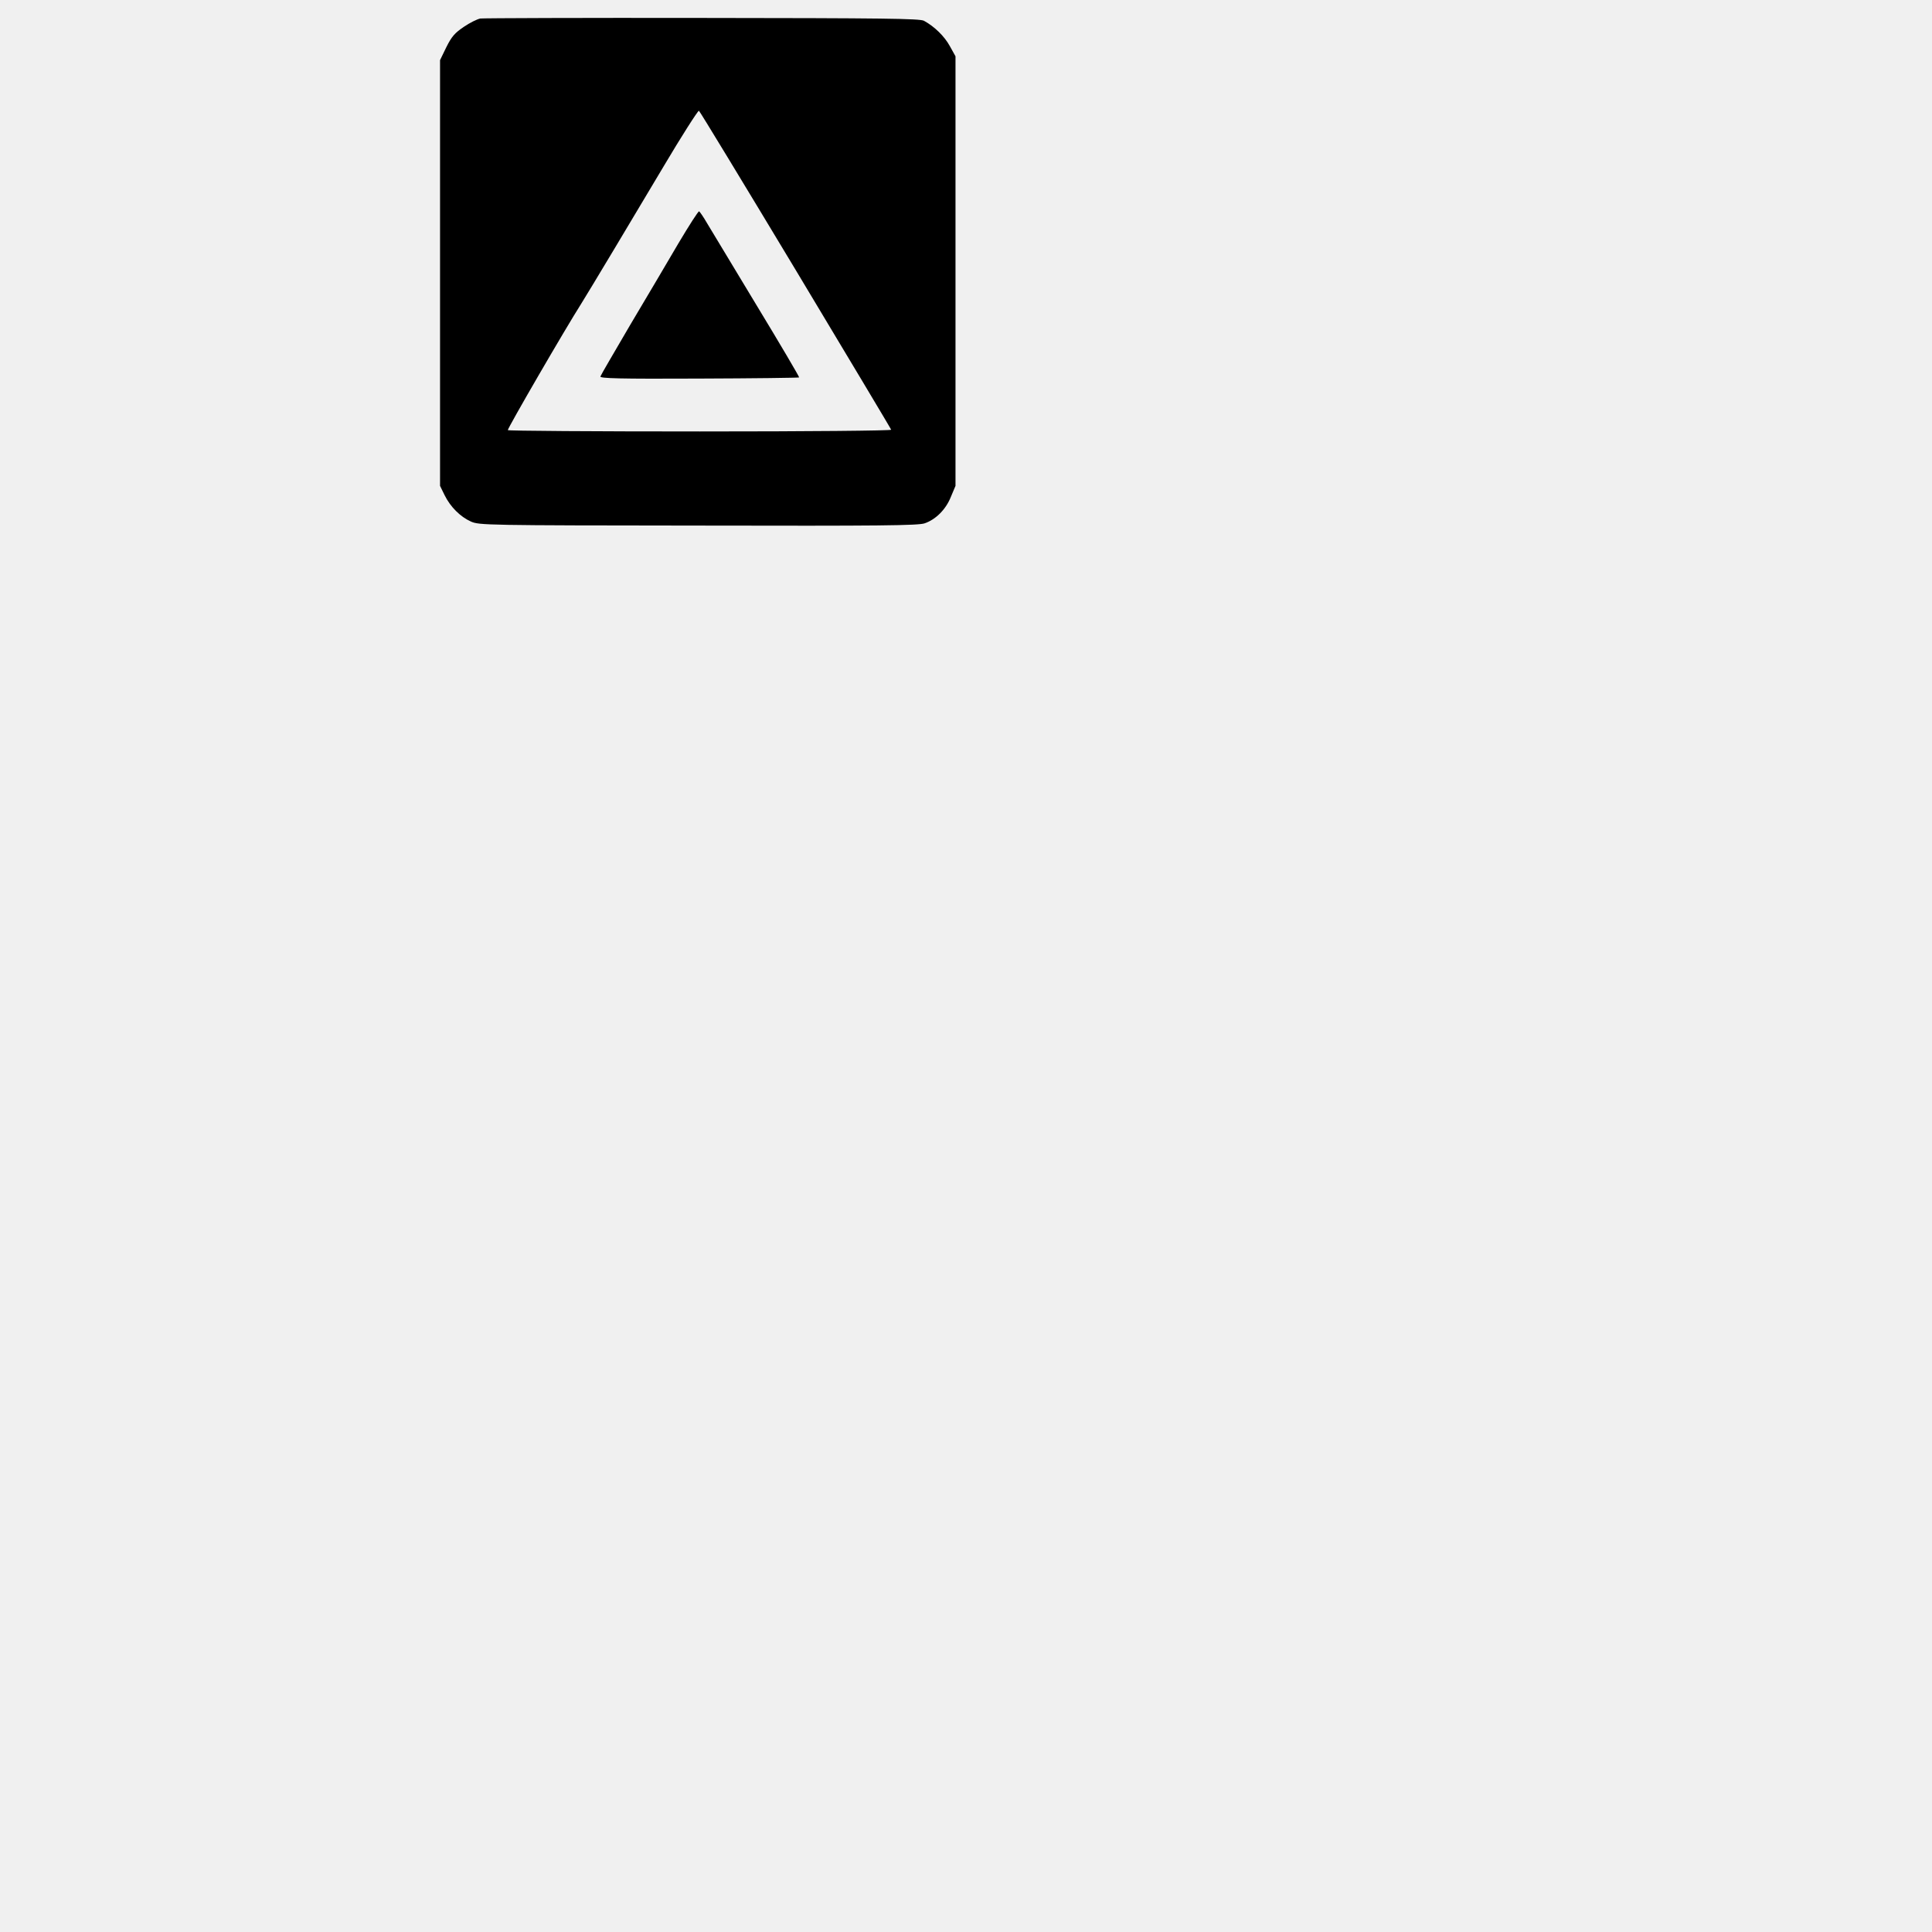
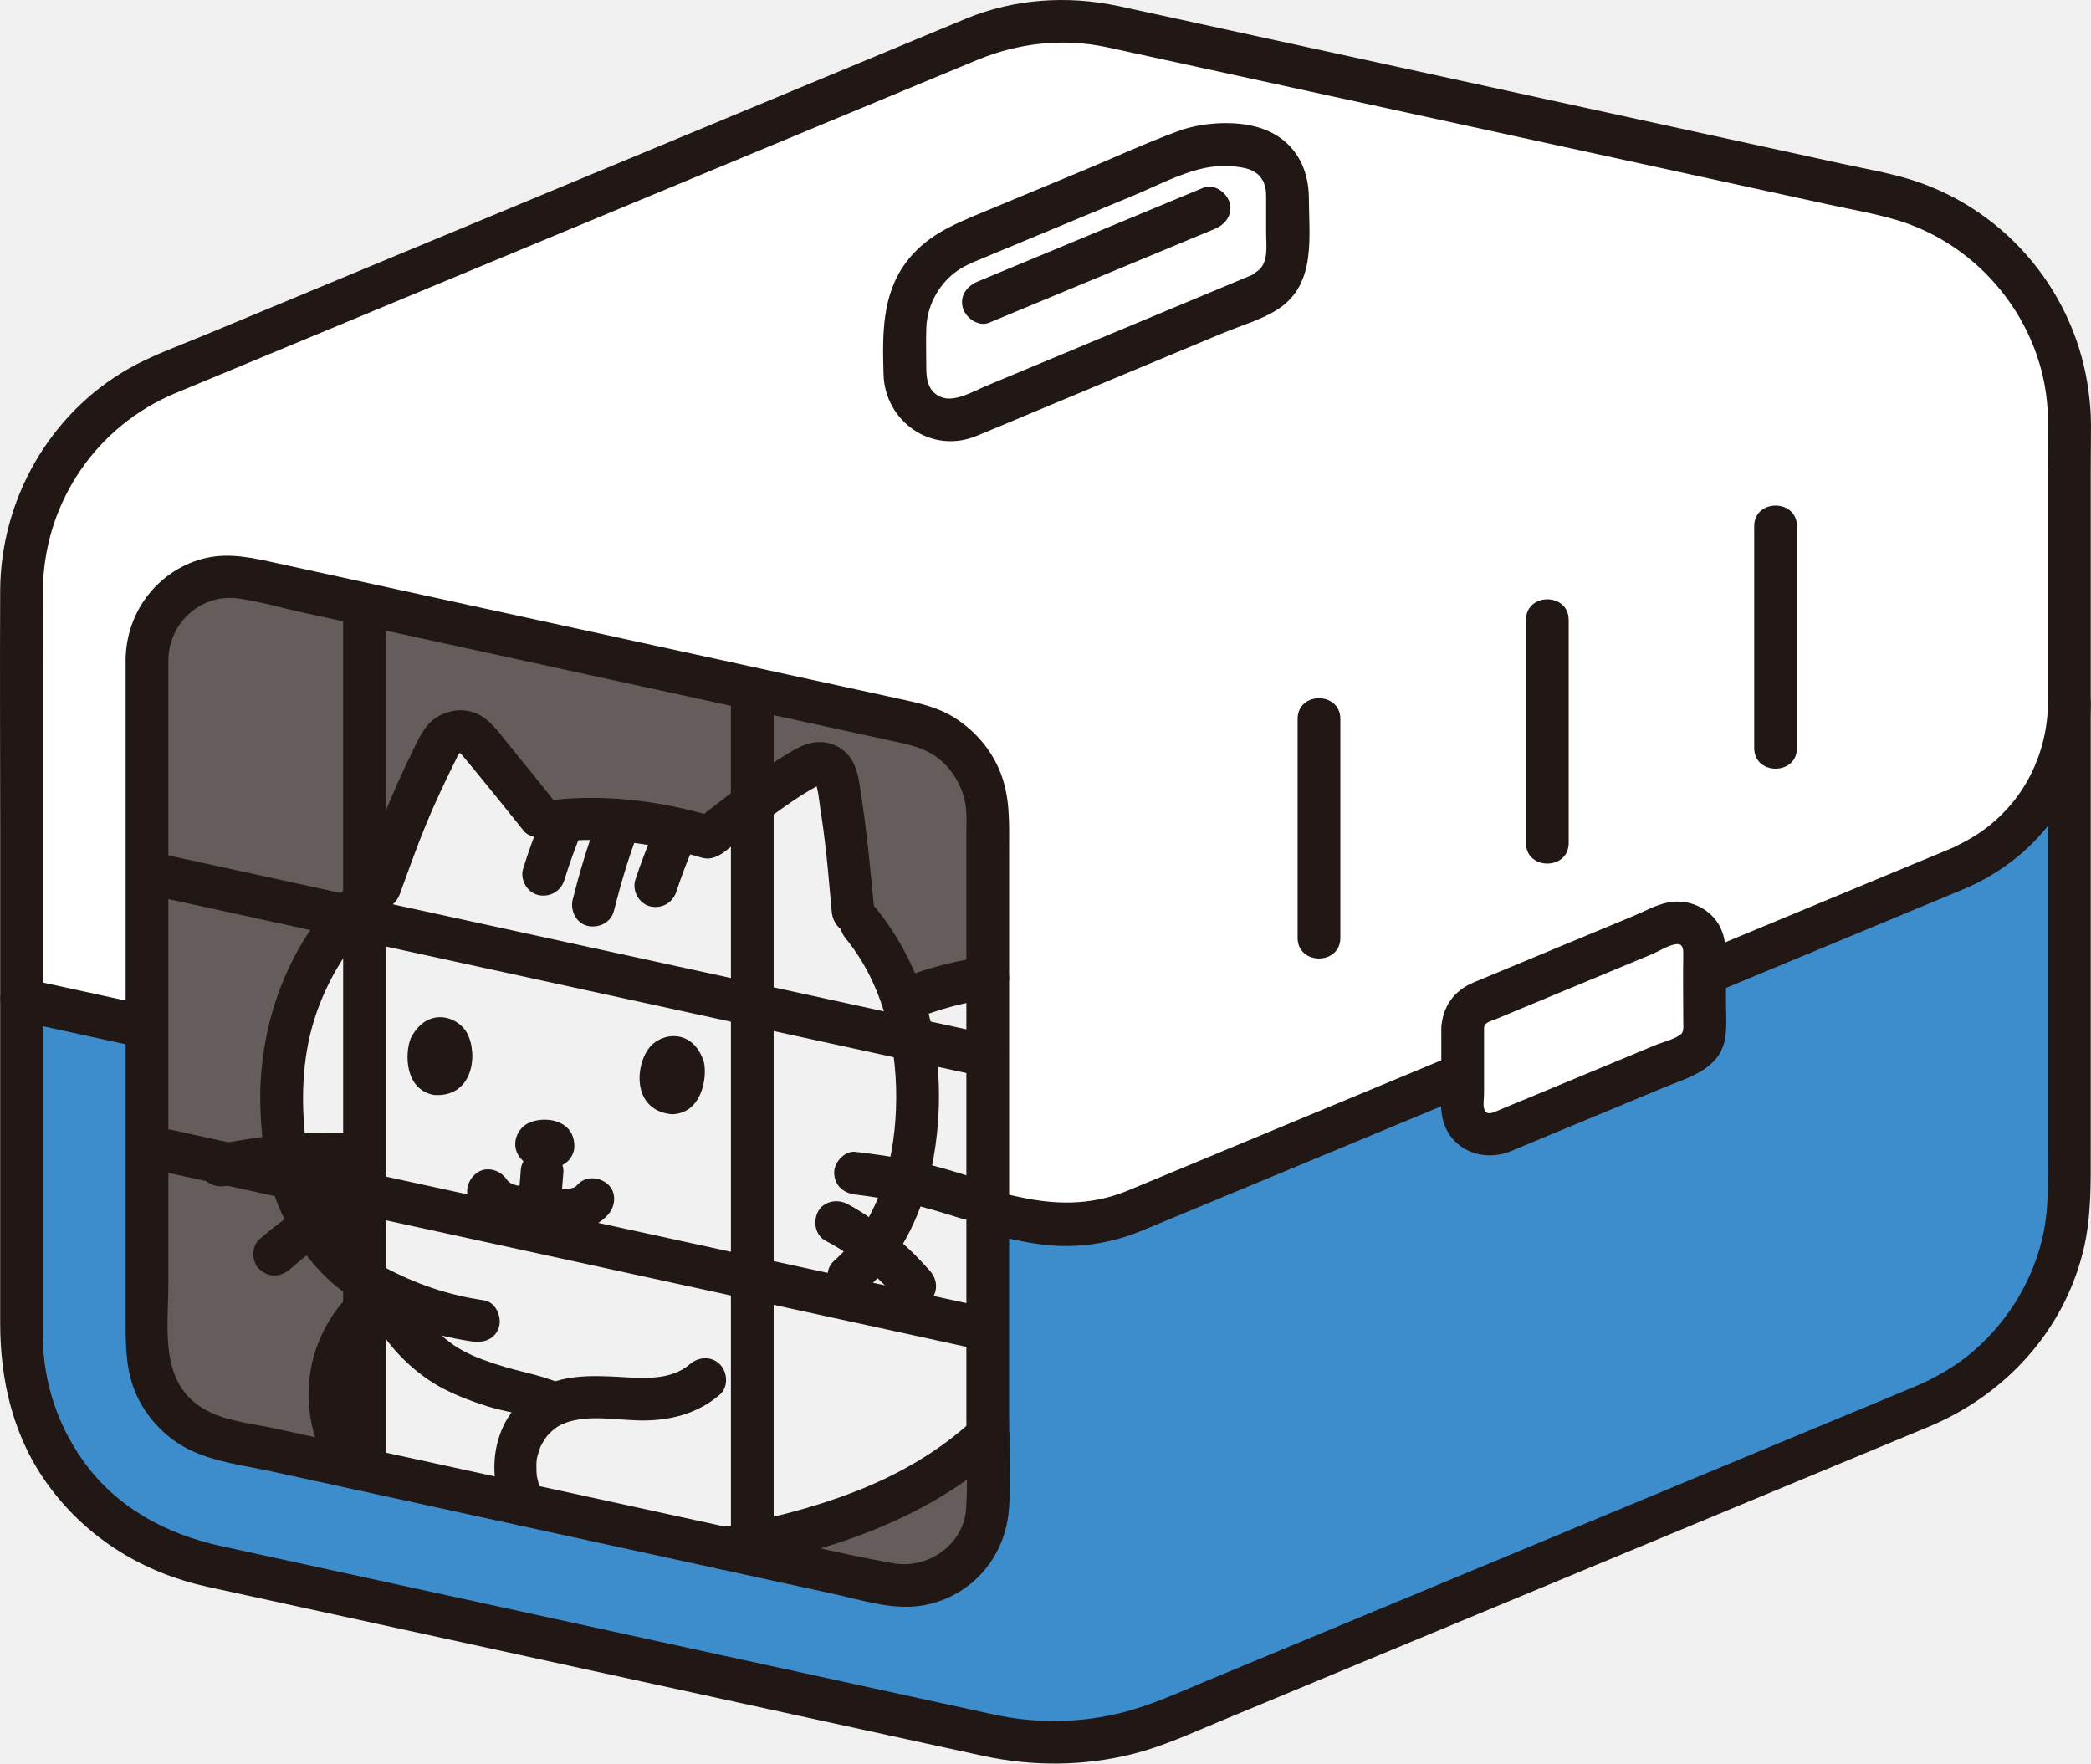
- <svg xmlns="http://www.w3.org/2000/svg" version="1.0" width="1012pt" height="1012pt" viewBox="0 0 1012 1012" preserveAspectRatio="xMidYMid meet">
-   <g transform="translate(0,512) scale(0.1,-0.1)" fill="#000000" stroke="none">
-     <path d="M2516 5023 c-16 -3 -55 -22 -87 -44 -47 -32 -63 -50 -91 -106 l-33 -68 0 -1115 0 -1115 24 -49 c30 -61 82 -113 138 -138 43 -19 77 -20 1191 -21 949 -2 1154 0 1186 12 58 20 111 73 137 139 l24 57 0 1125 0 1125 -30 54 c-28 51 -80 102 -135 132 -21 12 -214 14 -1160 15 -624 1 -1148 -1 -1164 -3z m1650 -1314 c274 -457 501 -835 502 -840 2 -5 -433 -9 -1002 -9 -553 0 -1006 3 -1006 7 0 12 298 526 385 663 33 52 287 476 438 730 83 140 172 280 178 280 3 0 230 -374 505 -831z" />
-     <path d="M3554 3846 c-55 -94 -169 -287 -253 -428 -83 -142 -154 -263 -156 -270 -4 -10 99 -13 516 -11 287 1 523 4 525 6 2 2 -98 172 -223 378 -124 206 -241 400 -260 431 -18 31 -37 59 -41 61 -4 2 -52 -73 -108 -167z" />
+ <svg xmlns="http://www.w3.org/2000/svg" id="b" width="234.845" height="198.067" viewBox="0 0 234.845 198.067">
+   <defs>
+     <style>.d{fill:#3d8dcc;}.e{fill:#fff;}.f{fill:none;}.g{fill:#211715;}.h{fill:#645d5c;}.i{fill:#f1f1f1;}</style>
+   </defs>
+   <g id="c">
+     <path class="d" d="M10.607,169.124c-5.087-4.824-8.187-11.63-8.187-19.037,0,0,0-25.899-.004-37.807l14.09,3.07,94.432,20.766,4.425.964c4.02.876,8.213.5,12.013-1.08l92.635-38.5c7.51-3.121,12.405-10.456,12.405-18.589v54.682c0,10.595-6.376,20.149-16.16,24.216l-84.913,35.291c-6.382,2.653-13.424,3.286-20.178,1.814l-88.106-19.204c-4.811-1.049-9.07-3.379-12.452-6.585Z" />
+     <path class="e" d="M5.632,53.682c-2.067,3.779-3.213,8.085-3.213,12.578,0,0,0,29.155-.004,46.02l14.09,3.07,94.432,20.766,4.425.964c4.02.876,8.213.5,12.013-1.08l92.635-38.5c7.51-3.121,12.405-10.456,12.405-18.589v-31.376c0-12.331-8.591-22.996-20.639-25.622L124.864,2.969c-5.238-1.142-10.699-.651-15.649,1.407L18.579,42.044c-5.635,2.342-10.14,6.505-12.947,11.638Z" />
+     <path class="h" d="M16.51,74.057c0,26.017,0,51.122,0,77.122,0,5.004,3.486,9.333,8.375,10.399,24.928,5.434,49.856,10.867,74.784,16.301,5.791,1.262,11.268-3.156,11.268-9.083,0-26.025,0-51.138,0-77.146,0-4.987-3.47-9.3-8.343-10.362-15.696-3.421-50.226-10.947-74.827-16.309-5.789-1.262-11.258,3.155-11.258,9.08Z" />
+     <path class="f" d="M99.67,177.878c5.792,1.262,11.268-3.156,11.268-9.083v-7.64c-7.867,7.431-19.346,11.042-29.612,12.725,6.115,1.333,12.229,2.666,18.344,3.998Z" />
+     <path class="i" d="M101.389,112.419c-1.16-3.501-2.933-6.864-5.539-9.646-.016-.166-.036-.372-.036-.372l-.131-1.339c-.479-5.877-.847-8.41-1.489-12.492-.214-1.362-.541-2.261-1.186-2.597-.395-.206-1.19-.402-1.974-.009-3.057,1.533-8.112,5.453-11.33,7.978l-.233.074c-5.67-1.698-12.198-2.636-18.348-1.645-3.503-4.373-5.072-6.328-7.313-9.017-.804-.964-1.48-1.218-2.282-1.204-.489.008-1.658.473-2.072,1.301-1.932,3.864-3.323,6.873-4.911,10.99,0,0-1.656,4.518-1.915,5.215-4.231,3.209-6.826,7.206-8.748,11.761-2.553,6.054-2.616,11.809-1.785,18.326.46,3.611,3.394,11.165,9.53,14.468.646.348,1.256.666,1.84.959-7.184,4.231-8.207,13.678-3.673,19.657,13.844,3.018,27.688,6.035,41.532,9.053,10.266-1.683,21.745-5.294,29.612-12.725v-51.326c-3.289.431-6.529,1.289-9.549,2.59Z" />
+     <path class="g" d="M81.401,95.64c.832-.653,1.569-1.227,2.163-1.683.948-.727,1.903-1.446,2.868-2.151,1.691-1.234,3.411-2.463,5.248-3.471.086-.047.618-.321.253-.166.306-.13.227-.067-.077-.062.174-.003.226.17.067-.004-.029-.032-.509-.418-.298-.196.177.186-.108-.144-.112-.15.119.206.085.151.012-.035.393,1.002.461,2.159.623,3.216.067.44.133.88.197,1.32.029.2.058.399.086.599.014.1.028.2.042.3.092.647-.039-.315.009.065.121.966.242,1.931.345,2.899.223,2.092.383,4.189.587,6.283.126,1.29,1.013,2.4,2.4,2.4,1.2,0,2.527-1.102,2.4-2.4-.426-4.366-.817-8.716-1.485-13.054-.201-1.306-.331-2.671-.979-3.851-.763-1.39-2.24-2.193-3.822-2.154-1.414.035-2.643.795-3.813,1.516-1.011.623-1.993,1.294-2.963,1.98-2.438,1.726-4.796,3.564-7.145,5.406-1.021.801-.839,2.555,0,3.394,1.008,1.008,2.371.803,3.394,0h0Z" />
+     <path class="g" d="M62.208,89.911c-1.702-2.124-3.402-4.25-5.13-6.354-.879-1.071-1.716-2.306-2.896-3.066-1.414-.91-3.14-.926-4.628-.214-1.617.774-2.278,2.16-3.027,3.693-.68,1.392-1.342,2.794-1.97,4.21-.951,2.145-1.848,4.315-2.655,6.517l-1.62,4.419c-.446,1.217.5,2.629,1.676,2.952,1.338.368,2.505-.455,2.952-1.676.947-2.583,1.861-5.178,2.906-7.723,1.016-2.474,2.209-4.985,3.417-7.418.096-.193.184-.403.293-.588-.015.026-.211.252-.029.018.149-.191.038-.041-.025.003.119-.083.273-.167.403-.221-.077.032-.292.067-.095.067.303-.001-.261.019-.255.02.598.02-.007-.008-.005-.028.005-.046.364.181.035-.011.235.137.186.127.447.418.19.212.369.436.551.655.331.398.661.798.99,1.198,1.775,2.159,3.521,4.342,5.269,6.523.811,1.012,2.548.846,3.394,0,1-1,.813-2.379,0-3.394h0Z" />
+     <path class="g" d="M59.669,131c1.295.518,4.37.508,4.826-1.978.239-3.316-3.438-3.801-5.261-2.83-1.493.795-2.294,3.432.436,4.808Z" />
+     <path class="g" d="M79.058,119.285c.399,1.794-.266,5.79-3.596,5.856-4.363-.391-4.213-5.276-2.564-7.441,1.35-1.772,4.949-2.255,6.16,1.586Z" />
+     <path class="g" d="M46.127,116.619c-.683,1.707-.669,5.757,2.607,6.358,4.369.316,5.008-4.53,3.729-6.932-1.047-1.967-4.521-3.022-6.335.574Z" />
+     <path class="g" d="M64.897,133.022c-.083.092-.192.174-.265.271-.148.197.35-.198.123-.093-.112.051-.228.133-.333.2-.269.17.014-.038.144-.046-.227.015-.533.167-.761.222-.38.092.141-.059.17-.015-.017-.026-.351.022-.387.022-.102.002-.203-.004-.304-.005-.372-.002-.083-.155.126.028-.046-.04-.213-.045-.275-.062l-.132-.039c-.174-.062-.17-.058.013.011.162.071.185.076.07.014-.048-.026-.094-.055-.138-.086-.146-.099-.092-.059.163.121l-.119-.116-.112-.124.173.218c-.021.039-.371-.788-.064-.027-.367-.913-.965-1.581-1.995-1.719-.954-.128-1.887.316-2.391,1.146-.197.323.074.005.063-.039-.002-.008-.413.444-.149.184.218-.214-.072.023-.124.066-.202.168.346-.075.091-.031-.494.084-.033-.036.11.021-.063-.025-.216.014-.287.015-.098.001-.196-.009-.294-.01-.426-.004.378.115.113.011-.184-.072-.408-.116-.599-.171-.274-.078.507.274.065.021-.092-.053-.187-.1-.278-.155-.07-.043-.187-.16-.265-.175.114.022.347.31.118.076-.091-.093-.181-.191-.273-.282-.208-.205.327.474.052.045-.676-1.057-2.164-1.583-3.284-.861-1.057.681-1.585,2.152-.861,3.284,1.026,1.605,2.705,2.678,4.593,2.931,2.184.293,4.192-.598,5.352-2.507l-4.387-.573c.457,1.136,1.067,2.054,2.097,2.75.835.564,1.836.784,2.827.836,1.794.094,3.796-.612,5.008-1.96.839-.933.99-2.486,0-3.394-.916-.841-2.498-.997-3.394,0h0Z" />
+     <path class="g" d="M58.48,131.587l-.134,1.657-.019.239c-.012.33.056.639.207.925.097.298.262.555.496.772.217.234.475.399.772.496.286.15.594.219.925.207l.638-.086c.407-.114.76-.32,1.059-.617l.375-.486c.217-.374.326-.778.328-1.211l.134-1.657.019-.239c.012-.33-.056-.639-.207-.925-.097-.298-.262-.555-.496-.772-.217-.234-.475-.399-.772-.496-.286-.15-.594-.219-.925-.207l-.638.086c-.407.114-.76.32-1.059.617l-.375.486c-.217.374-.326.778-.328,1.211h0Z" />
+     <path class="g" d="M109.407,132.273c-2.256-.708-4.512-1.413-6.828-1.901-2.141-.451-4.319-.743-6.49-1.006-1.251-.151-2.453,1.212-2.4,2.4.064,1.43,1.06,2.238,2.4,2.4.32.039.64.079.96.12-.482-.063.414.059.499.071.545.079,1.09.163,1.634.253.746.123,1.49.256,2.229.414,2.279.487,4.499,1.182,6.72,1.878,1.198.376,2.671-.443,2.952-1.676.297-1.306-.393-2.55-1.676-2.952h0Z" />
+     <path class="g" d="M104.449,142.738c-1.282-1.438-2.623-2.799-4.138-3.995-1.643-1.298-3.292-2.558-5.153-3.531-1.112-.581-2.659-.322-3.284.861-.584,1.105-.327,2.663.861,3.284.869.454,1.708.959,2.511,1.523.35.246.694.502,1.034.762.296.226.041.036-.102-.08.092.074.186.145.279.217.192.149.383.298.573.45,1.47,1.172,2.774,2.504,4.024,3.905.838.94,2.552.918,3.394,0,.921-1.003.894-2.392,0-3.394h0Z" />
+     <path class="g" d="M25.417,133.192c1.188-.212,2.375-.429,3.567-.614.307-.048.615-.093.923-.136-.47.065.466-.056.55-.066.546-.063,1.092-.119,1.64-.163,2.05-.165,4.115-.191,6.171-.178,1.256.008,2.458-1.11,2.4-2.4-.059-1.307-1.054-2.391-2.4-2.4-2.095-.014-4.2.013-6.289.188-2.634.22-5.238.675-7.838,1.14-1.239.221-2.05,1.798-1.676,2.952.431,1.331,1.625,1.913,2.952,1.676h0Z" />
+     <path class="g" d="M32.538,142.568c.354-.308.71-.613,1.072-.911.146-.12.293-.239.441-.357.045-.036.415-.325.08-.065-.302.235-.041.034.024-.015.648-.486,1.323-.934,2.017-1.351.677-.408,1.358-.812,2.056-1.183.337-.179.678-.349,1.024-.509.107-.049.215-.096.322-.144.305-.138-.088.071-.169.071.197,0,.534-.21.725-.281.598-.222,1.103-.536,1.434-1.103.301-.514.429-1.273.242-1.849-.372-1.15-1.692-2.143-2.952-1.676-3.61,1.338-6.816,3.466-9.709,5.98-.951.826-.909,2.559,0,3.394,1.013.93,2.38.881,3.394,0h0Z" />
+     <path class="g" d="M80.108,91.702c-6.214-1.841-12.691-2.613-19.13-1.72-1.285.178-1.987,1.82-1.676,2.952.38,1.384,1.663,1.855,2.952,1.676,5.543-.768,11.259.145,16.578,1.72,1.242.368,2.614-.444,2.952-1.676.35-1.274-.429-2.583-1.676-2.952h0Z" />
+     <path class="g" d="M40.509,98.288c-7.767,6.25-11.611,16.446-11.26,26.252.143,3.982.647,7.739,2.241,11.4,1.618,3.717,4.111,7.065,7.435,9.418,4.113,2.91,9.234,4.59,14.175,5.313,1.281.187,2.579-.318,2.952-1.676.31-1.129-.386-2.763-1.676-2.952-4.075-.596-7.708-1.839-11.33-3.792-3.05-1.644-5.214-4.287-6.764-7.347-1.353-2.673-1.91-5.521-2.134-8.583-.336-4.584.038-9.086,1.701-13.401,1.694-4.397,4.379-8.279,8.055-11.236,1.011-.813.847-2.547,0-3.394-.999-.999-2.381-.815-3.394,0h0Z" />
+     <path class="g" d="M95.002,105.422c4.312,5.294,5.879,12.416,5.629,19.109-.236,6.311-2.051,12.7-6.9,17.021-2.311,2.059,1.093,5.444,3.394,3.394,5.781-5.152,8.022-12.899,8.305-20.415.304-8.056-1.9-16.199-7.035-22.503-.819-1.006-2.543-.851-3.394,0-.994.994-.821,2.386,0,3.394h0Z" />
+     <path class="g" d="M73.667,92.859c-.884,1.949-1.656,3.951-2.322,5.984-.188.575-.058,1.337.242,1.849.291.498.862.973,1.434,1.103,1.32.301,2.533-.398,2.952-1.676.486-1.483,1.028-2.949,1.633-4.388l-.242.573c.145-.343.294-.683.447-1.022.274-.604.425-1.185.242-1.849-.153-.557-.584-1.16-1.103-1.434-.557-.294-1.232-.442-1.849-.242-.559.181-1.181.545-1.434,1.103h0Z" />
+     <path class="g" d="M66.957,92.421c-1.055,2.813-1.905,5.7-2.636,8.614-.305,1.216.393,2.66,1.676,2.952,1.244.283,2.626-.374,2.952-1.676.731-2.913,1.581-5.8,2.636-8.614.442-1.178-.491-2.682-1.676-2.952-1.364-.311-2.479.415-2.952,1.676h0Z" />
+     <path class="g" d="M60.757,92.025c-.75,1.815-1.425,3.662-2.004,5.539-.37,1.2.439,2.671,1.676,2.952,1.301.296,2.556-.392,2.952-1.676.579-1.877,1.254-3.724,2.004-5.539.221-.535.036-1.375-.242-1.849-.291-.498-.862-.973-1.434-1.103-.614-.14-1.304-.11-1.849.242l-.486.375c-.297.299-.503.652-.617,1.059h0Z" />
+     <path class="g" d="M110.935,107.405c-3.261.436-6.43,1.178-9.488,2.406-.602.242-1.094.522-1.434,1.103-.301.514-.429,1.273-.242,1.849.363,1.123,1.705,2.177,2.952,1.676,1.391-.559,2.814-1.034,4.263-1.417.714-.189,1.433-.356,2.157-.501.376-.075.753-.145,1.13-.208.162-.027.324-.053.486-.078.147-.023.913-.129.175-.03.663-.089,1.203-.209,1.697-.703.416-.416.73-1.099.703-1.697-.028-.621-.232-1.264-.703-1.697-.433-.397-1.085-.785-1.697-.703h0Z" />
+     <path class="g" d="M41.738,147.682c1.554,3.395,4.774,6.59,8.086,8.296,1.571.809,3.251,1.442,4.935,1.97,2.081.653,4.377.87,6.339,1.838,1.162.573,2.597.313,3.284-.861.619-1.059.306-2.708-.861-3.284-2.119-1.045-4.361-1.412-6.609-2.059-.875-.252-1.742-.533-2.596-.849-.199-.074-.397-.149-.594-.227-.05-.02-.62-.255-.37-.148.233.099-.329-.149-.318-.144-.152-.07-.304-.141-.454-.214-1.38-.672-2.314-1.372-3.387-2.375-1.38-1.289-2.523-2.646-3.31-4.366-.539-1.179-2.245-1.469-3.284-.861-1.211.708-1.402,2.101-.861,3.284h0Z" />
+     <path class="g" d="M41.867,163.614c-.417-.559-.796-1.142-1.125-1.757-.077-.144-.151-.289-.222-.435-.018-.037-.208-.438-.132-.268.081.181-.157-.401-.153-.391-.056-.152-.11-.305-.161-.459-.216-.654-.382-1.324-.499-2.002-.007-.042-.072-.5-.045-.281s-.019-.243-.023-.284c-.03-.363-.047-.727-.05-1.091-.002-.323.007-.647.028-.97.01-.162.026-.322.039-.484.012-.148.043-.347.005-.085.099-.681.259-1.355.464-2.012.109-.349.228-.696.37-1.033-.116.275.209-.417.272-.538.171-.328.357-.649.555-.961.089-.14.18-.277.275-.414.03-.044.336-.457.147-.216.799-1.019.994-2.4,0-3.394-.831-.831-2.59-1.025-3.394,0-2.237,2.852-3.519,6.215-3.56,9.863-.038,3.411,1.022,6.894,3.064,9.635.773,1.038,2.077,1.567,3.284.861,1.023-.598,1.64-2.238.861-3.284h0Z" />
+     <path class="g" d="M81.375,176.285c1.315,0,2.772-.452,4.057-.714,1.353-.276,2.7-.584,4.038-.927,2.791-.716,5.545-1.584,8.224-2.647,5.473-2.171,10.608-5.067,14.938-9.095,2.267-2.109-1.134-5.497-3.394-3.394-3.789,3.525-8.386,6.136-13.195,8.008-2.436.948-4.934,1.737-7.462,2.4-1.276.334-2.56.636-3.85.908-.635.134-1.271.261-1.908.381-.315.059-.631.117-.947.173-.155.027-1.196.108-.501.108-3.089,0-3.094,4.8,0,4.8h0Z" />
+     <path class="g" d="M60.917,167.764c-.135-.279-.332-.792-.465-1.307-.182-.705-.178-.75-.198-1.266-.044-1.107.001-1.417.382-2.516.172-.496-.082.114.135-.314.109-.214.225-.424.352-.628.023-.036.424-.593.185-.293.175-.22.372-.424.574-.619.595-.572,1.221-.928,2.104-1.176,2.826-.793,5.911-.017,8.797-.119,3-.106,5.77-.921,8.068-2.903.982-.847.869-2.525,0-3.394-.974-.974-2.41-.849-3.394,0-2.15,1.854-5.275,1.557-7.919,1.411-3.154-.174-6.5-.261-9.3,1.439-4.903,2.976-5.839,9.21-3.465,14.109.565,1.166,2.227,1.479,3.284.861,1.191-.697,1.428-2.113.861-3.284h0Z" />
+     <path class="g" d="M17.144,113.035c-4.111-.896-8.223-1.791-12.334-2.687l-1.757-.383c-1.224-.267-2.654.366-2.952,1.676-.276,1.211.364,2.666,1.676,2.952,4.111.896,8.223,1.791,12.334,2.687l1.757.383c1.224.267,2.654-.366,2.952-1.676.276-1.211-.364-2.666-1.676-2.952h0Z" />
+     <path class="g" d="M124.226,5.283c7.656,1.669,15.312,3.338,22.968,5.006,14.02,3.056,28.04,6.112,42.06,9.168l15.979,3.483c2.532.552,5.126,1,7.618,1.721,9.531,2.756,16.594,11.526,17.126,21.459.136,2.533.038,5.094.038,7.629,0,12.813,0,25.625,0,38.438v36.744c0,3.498.156,7.003-.707,10.428-1.256,4.987-4.082,9.399-8.029,12.688-.935.779-1.952,1.461-3.001,2.077-.517.304-1.045.59-1.582.858-.325.162-.655.311-.983.466-.559.263-.333.148-.099.049-.167.071-.336.139-.503.209-8.571,3.562-17.142,7.124-25.713,10.687-13.295,5.525-26.59,11.051-39.885,16.576-4.734,1.967-9.467,3.935-14.201,5.902-3.046,1.266-6.08,2.659-9.286,3.47-4.695,1.189-9.619,1.25-14.35.23-.864-.186-1.727-.376-2.591-.565l-13.209-2.879c-13.784-3.005-27.568-6.009-41.352-9.014-9.904-2.159-19.808-4.317-29.712-6.476-6.202-1.352-11.798-4.363-15.529-9.653-2.842-4.03-4.417-8.784-4.461-13.72-.006-.663-.001-1.327-.001-1.99,0-11.085,0-22.17,0-33.254,0-13.379,0-26.759,0-40.138,0-2.841-.013-5.683,0-8.524.043-9.368,5.471-17.848,13.971-21.801.143-.066,1.003-.443.434-.201.019-.008.037-.015.056-.023.081-.034.162-.068.244-.101.358-.148.715-.297,1.072-.446l4.086-1.698,14.17-5.889c13.297-5.526,26.595-11.053,39.892-16.579,9.679-4.023,19.359-8.046,29.038-12.069.664-.276,1.327-.554,1.992-.828,4.603-1.894,9.564-2.46,14.451-1.439,3.014.63,4.303-3.996,1.276-4.629-5.679-1.187-11.59-.787-16.975,1.427-.674.277-1.347.56-2.02.839-3.845,1.598-7.689,3.196-11.534,4.794-12.986,5.397-25.972,10.794-38.957,16.191-11.135,4.628-22.269,9.255-33.404,13.883-2.722,1.131-5.606,2.157-8.168,3.616C5.54,46.478.069,56.135.02,66.339-.024,75.34.02,84.341.02,93.341v55.24c0,6.604,1.516,12.981,5.512,18.371,4.406,5.943,10.645,9.711,17.829,11.277l10.785,2.351c13.605,2.965,27.21,5.931,40.815,8.896,11.039,2.406,22.078,4.812,33.117,7.218.792.173,1.584.348,2.377.518,5.563,1.196,11.323,1.156,16.847-.243,3.281-.831,6.394-2.268,9.512-3.564,11.427-4.749,22.854-9.498,34.28-14.247,12.391-5.15,24.783-10.3,37.174-15.45,2.787-1.158,5.575-2.313,8.36-3.475,8.484-3.537,15.04-10.589,17.308-19.599.966-3.835.878-7.68.878-11.584v-59.279c0-5.521,0-11.041,0-16.562s.153-6.158-.234-9.181c-1.397-10.921-8.99-20.202-19.451-23.686-2.68-.893-5.544-1.362-8.299-1.963-12.38-2.699-24.761-5.397-37.141-8.096-12.629-2.753-25.257-5.505-37.886-8.258-2.101-.458-4.202-.916-6.303-1.374-3.011-.656-4.298,3.97-1.276,4.629Z" />
+     <path class="e" d="M144.604,22.155c0-7.395-8.888-6.267-11.898-5.016-8.169,3.395-16.339,6.791-24.508,10.187-3.976,1.653-6.566,5.535-6.566,9.841v4.928c0,2.394,1.668,4.465,4.007,4.975h0c1.02.222,2.083.126,3.046-.276l32.789-13.688c1.896-.791,3.13-2.644,3.13-4.699v-6.252" />
+     <path class="g" d="M111.089,36.244c8.444-3.51,16.889-7.021,25.334-10.53,1.196-.497,2.05-1.591,1.676-2.952-.31-1.13-1.748-2.177-2.952-1.676-8.445,3.51-16.889,7.02-25.334,10.53-1.196.497-2.05,1.591-1.676,2.952.31,1.13,1.748,2.177,2.952,1.676h0Z" />
+     <path class="g" d="M147.004,22.155c-.046-2.65-.997-5.076-3.19-6.654-1.734-1.248-3.977-1.674-6.078-1.675-1.8-.001-3.7.271-5.396.892-3.619,1.325-7.152,2.966-10.711,4.445-3.782,1.572-7.564,3.144-11.346,4.716-3.331,1.385-6.313,2.624-8.532,5.601-2.737,3.673-2.64,8.193-2.52,12.551.146,5.303,5.37,8.991,10.389,6.951,2.129-.865,4.243-1.771,6.364-2.657,7.087-2.958,14.173-5.917,21.26-8.875,2.042-.853,4.519-1.552,6.379-2.787,4.237-2.813,3.38-8.123,3.38-12.509,0-3.089-4.8-3.094-4.8,0v4.098c0,1.31.259,2.91-.692,3.958-.191.21-1.213.844-.678.581-.028.014-.059.023-.087.036-.185.087-.379.158-.567.237l-2.493,1.041-18.669,7.793-8.303,3.466c-1.421.593-3.556,1.889-5.087,1.203-1.42-.636-1.596-1.974-1.596-3.338,0-1.471-.047-2.951.006-4.421.086-2.385,1.278-4.683,3.154-6.157.901-.707,1.958-1.143,3.006-1.578,1.815-.755,3.631-1.509,5.446-2.264,3.858-1.604,7.715-3.207,11.573-4.811,2.635-1.095,5.307-2.546,8.119-3.137,1.352-.284,3.23-.31,4.683.067.049.013.729.265.254.063.235.1.448.233.673.352.1.053.476.338.129.061.223.178.438.388.616.612-.305-.382.112.214.132.256.212.437-.032-.224.141.307.215.661.228.852.24,1.576.053,3.085,4.854,3.095,4.8,0h0Z" />
+     <path class="g" d="M150.537,105.33v-24.589c0-3.089-4.8-3.094-4.8,0v24.589c0,3.089,4.8,3.094,4.8,0h0Z" />
+     <path class="g" d="M176.183,94.671v-25.042c0-3.089-4.8-3.094-4.8,0v25.042c0,3.089,4.8,3.094,4.8,0h0Z" />
+     <path class="g" d="M201.819,84.012v-24.911c0-3.089-4.8-3.094-4.8,0v24.911c0,3.089,4.8,3.094,4.8,0h0Z" />
+     <path class="g" d="M230.015,78.912c-.035,3.95-1.312,7.836-3.766,10.957-1.19,1.513-2.652,2.85-4.269,3.891-.808.521-1.652.956-2.515,1.377-1.044.51.109-.038-.141.069-1.399.598-2.809,1.168-4.214,1.751-7.794,3.239-15.589,6.479-23.383,9.718-10.557,4.388-21.115,8.775-31.672,13.163l-25.979,10.797-6.486,2.696c-.425.177-.848.358-1.277.525-3.923,1.525-7.786,1.46-11.825.58l-2.913-.635c-3.011-.656-4.298,3.97-1.276,4.629,2.71.591,5.436,1.32,8.215,1.48,3.282.188,6.623-.413,9.658-1.661,1.66-.683,3.315-1.378,4.973-2.067l24.776-10.297,32.277-13.415c8.364-3.476,16.728-6.952,25.092-10.428,1.714-.712,3.429-1.423,5.142-2.137,6.429-2.682,11.409-7.808,13.441-14.543.628-2.082.923-4.279.943-6.45.028-3.09-4.772-3.092-4.8,0h0Z" />
+     <path class="e" d="M164.277,115.456c0,3.709,0,6.726,0,8.963,0,2.16,2.196,3.623,4.19,2.794,6.287-2.614,16.349-6.797,21.119-8.78,1.129-.469,1.864-1.57,1.865-2.793,0-1.881,0-4.865.001-8.964,0-2.16-2.196-3.633-4.191-2.804-6.287,2.614-16.349,6.797-21.121,8.781-1.13.47-1.865,1.58-1.865,2.803Z" />
+     <path class="g" d="M161.877,115.456c0,1.87,0,3.74,0,5.61,0,1.456-.176,3.056.13,4.487.76,3.549,4.504,5.053,7.68,3.732,5.724-2.38,11.448-4.759,17.172-7.139,2.721-1.131,6.172-2.004,6.852-5.33.272-1.332.14-2.779.14-4.133,0-1.682,0-3.364,0-5.045,0-1.854-.276-3.568-1.692-4.902-1.303-1.227-3.156-1.737-4.903-1.366-1.324.281-2.638,1.02-3.885,1.539-1.497.622-2.994,1.245-4.491,1.867-3.238,1.346-6.476,2.692-9.714,4.039-1.221.508-2.444,1.012-3.664,1.523-2.216.928-3.483,2.721-3.627,5.117-.184,3.085,4.616,3.075,4.8,0,.039-.659.76-.762,1.274-.976,1.034-.43,2.068-.86,3.102-1.29,2.381-.99,4.761-1.979,7.142-2.969,2.423-1.007,4.846-2.015,7.269-3.022.827-.344,1.904-1.036,2.749-1.154.738-.103.853.405.84,1.117-.045,2.538,0,5.082,0,7.621,0,.539.105,1.121-.323,1.427-.768.549-1.98.823-2.852,1.186-4.766,1.981-9.532,3.963-14.298,5.944-1.201.499-2.411.983-3.605,1.499-.64.276-1.139.331-1.312-.401-.101-.428.016-1.136.016-1.588,0-.722,0-1.444,0-2.167,0-1.743,0-3.485,0-5.228,0-3.089-4.8-3.094-4.8,0Z" />
+     <path class="g" d="M14.11,74.057c0,14.24,0,28.479,0,42.719,0,7.102,0,14.204,0,21.306,0,3.539,0,7.078,0,10.616,0,3.065.092,5.909,1.567,8.678,1.215,2.281,3.208,4.253,5.525,5.405,2.876,1.43,6.249,1.81,9.359,2.488,7.041,1.535,14.083,3.07,21.124,4.604,14.002,3.052,28.004,6.104,42.005,9.156,3.16.689,6.425,1.788,9.684,1.318,2.546-.367,4.977-1.614,6.744-3.494,1.819-1.934,2.899-4.373,3.161-7.008.341-3.431.058-7.013.058-10.461,0-14.203,0-28.407,0-42.61,0-7.052,0-14.104,0-21.155,0-3.176.164-6.257-1.129-9.23-1.042-2.396-2.829-4.423-5.044-5.807-1.927-1.204-4.082-1.642-6.264-2.117-1.973-.43-3.947-.86-5.92-1.29-4.693-1.023-9.385-2.046-14.078-3.068-11.171-2.435-22.342-4.87-33.513-7.304-5.391-1.175-10.781-2.35-16.172-3.525-2.731-.595-5.338-1.238-8.13-.598-2.5.573-4.801,2.063-6.39,4.064-1.676,2.111-2.54,4.621-2.589,7.315-.057,3.09,4.743,3.09,4.8,0,.076-4.108,3.673-7.405,7.821-6.846,2.408.324,4.825,1.046,7.199,1.563,2.512.547,5.024,1.095,7.535,1.642,10.706,2.333,21.411,4.667,32.117,7,8.721,1.901,17.443,3.802,26.164,5.703,1.9.414,3.809.717,5.422,1.886,1.673,1.213,2.776,3.018,3.212,5.025.255,1.175.157,2.411.157,3.605,0,1.815,0,3.63,0,5.446,0,3.365,0,6.73,0,10.095,0,13.374,0,26.748,0,40.122,0,3.362,0,6.725,0,10.087,0,3.299.167,6.647-.016,9.94-.23,4.138-4.27,6.942-8.214,6.24-6.67-1.186-13.29-2.897-19.91-4.34s-13.273-2.893-19.91-4.34-13.273-2.893-19.91-4.34c-3.237-.706-6.475-1.411-9.712-2.117-2.735-.596-5.888-.834-8.284-2.385-4.695-3.04-3.671-9.001-3.671-13.799,0-6.713,0-13.425,0-20.138,0-13.382,0-26.765,0-40.147,0-3.301,0-6.601,0-9.902,0-3.089-4.8-3.094-4.8,0Z" />
+     <path class="g" d="M18.024,131.534c23.841,5.197,47.681,10.393,71.522,15.59,6.754,1.472,13.507,2.944,20.261,4.416,3.011.656,4.298-3.97,1.276-4.629-23.841-5.196-47.681-10.393-71.522-15.59-6.754-1.472-13.507-2.944-20.261-4.416-3.011-.656-4.298,3.97-1.276,4.629h0Z" />
+     <path class="g" d="M16.934,100.548c24.314,5.3,48.628,10.6,72.942,15.899,6.808,1.484,13.616,2.968,20.424,4.452,3.011.656,4.298-3.97,1.276-4.629-24.314-5.3-48.628-10.599-72.942-15.899-6.808-1.484-13.616-2.968-20.424-4.452-3.011-.656-4.298,3.97-1.276,4.629h0Z" />
+     <path class="g" d="M38.539,69.627c0,24.393,0,48.787,0,73.18v20.909c0,3.089,4.8,3.094,4.8,0v-1.777c0-3.089-4.8-3.094-4.8,0v1.777c0,3.089,4.8,3.094,4.8,0,0-24.393,0-48.787,0-73.18,0-6.97,0-13.939,0-20.909,0-3.089-4.8-3.094-4.8,0h0Z" />
+     <path class="g" d="M82.091,79.523c0,24.393,0,48.787,0,73.18,0,6.97,0,13.939,0,20.909h4.8v-1.777c0-3.089-4.8-3.094-4.8,0v1.777c0,3.089,4.8,3.094,4.8,0,0-24.393,0-48.787,0-73.18,0-6.97,0-13.939,0-20.909,0-3.089-4.8-3.094-4.8,0h0Z" />
  </g>
</svg>
